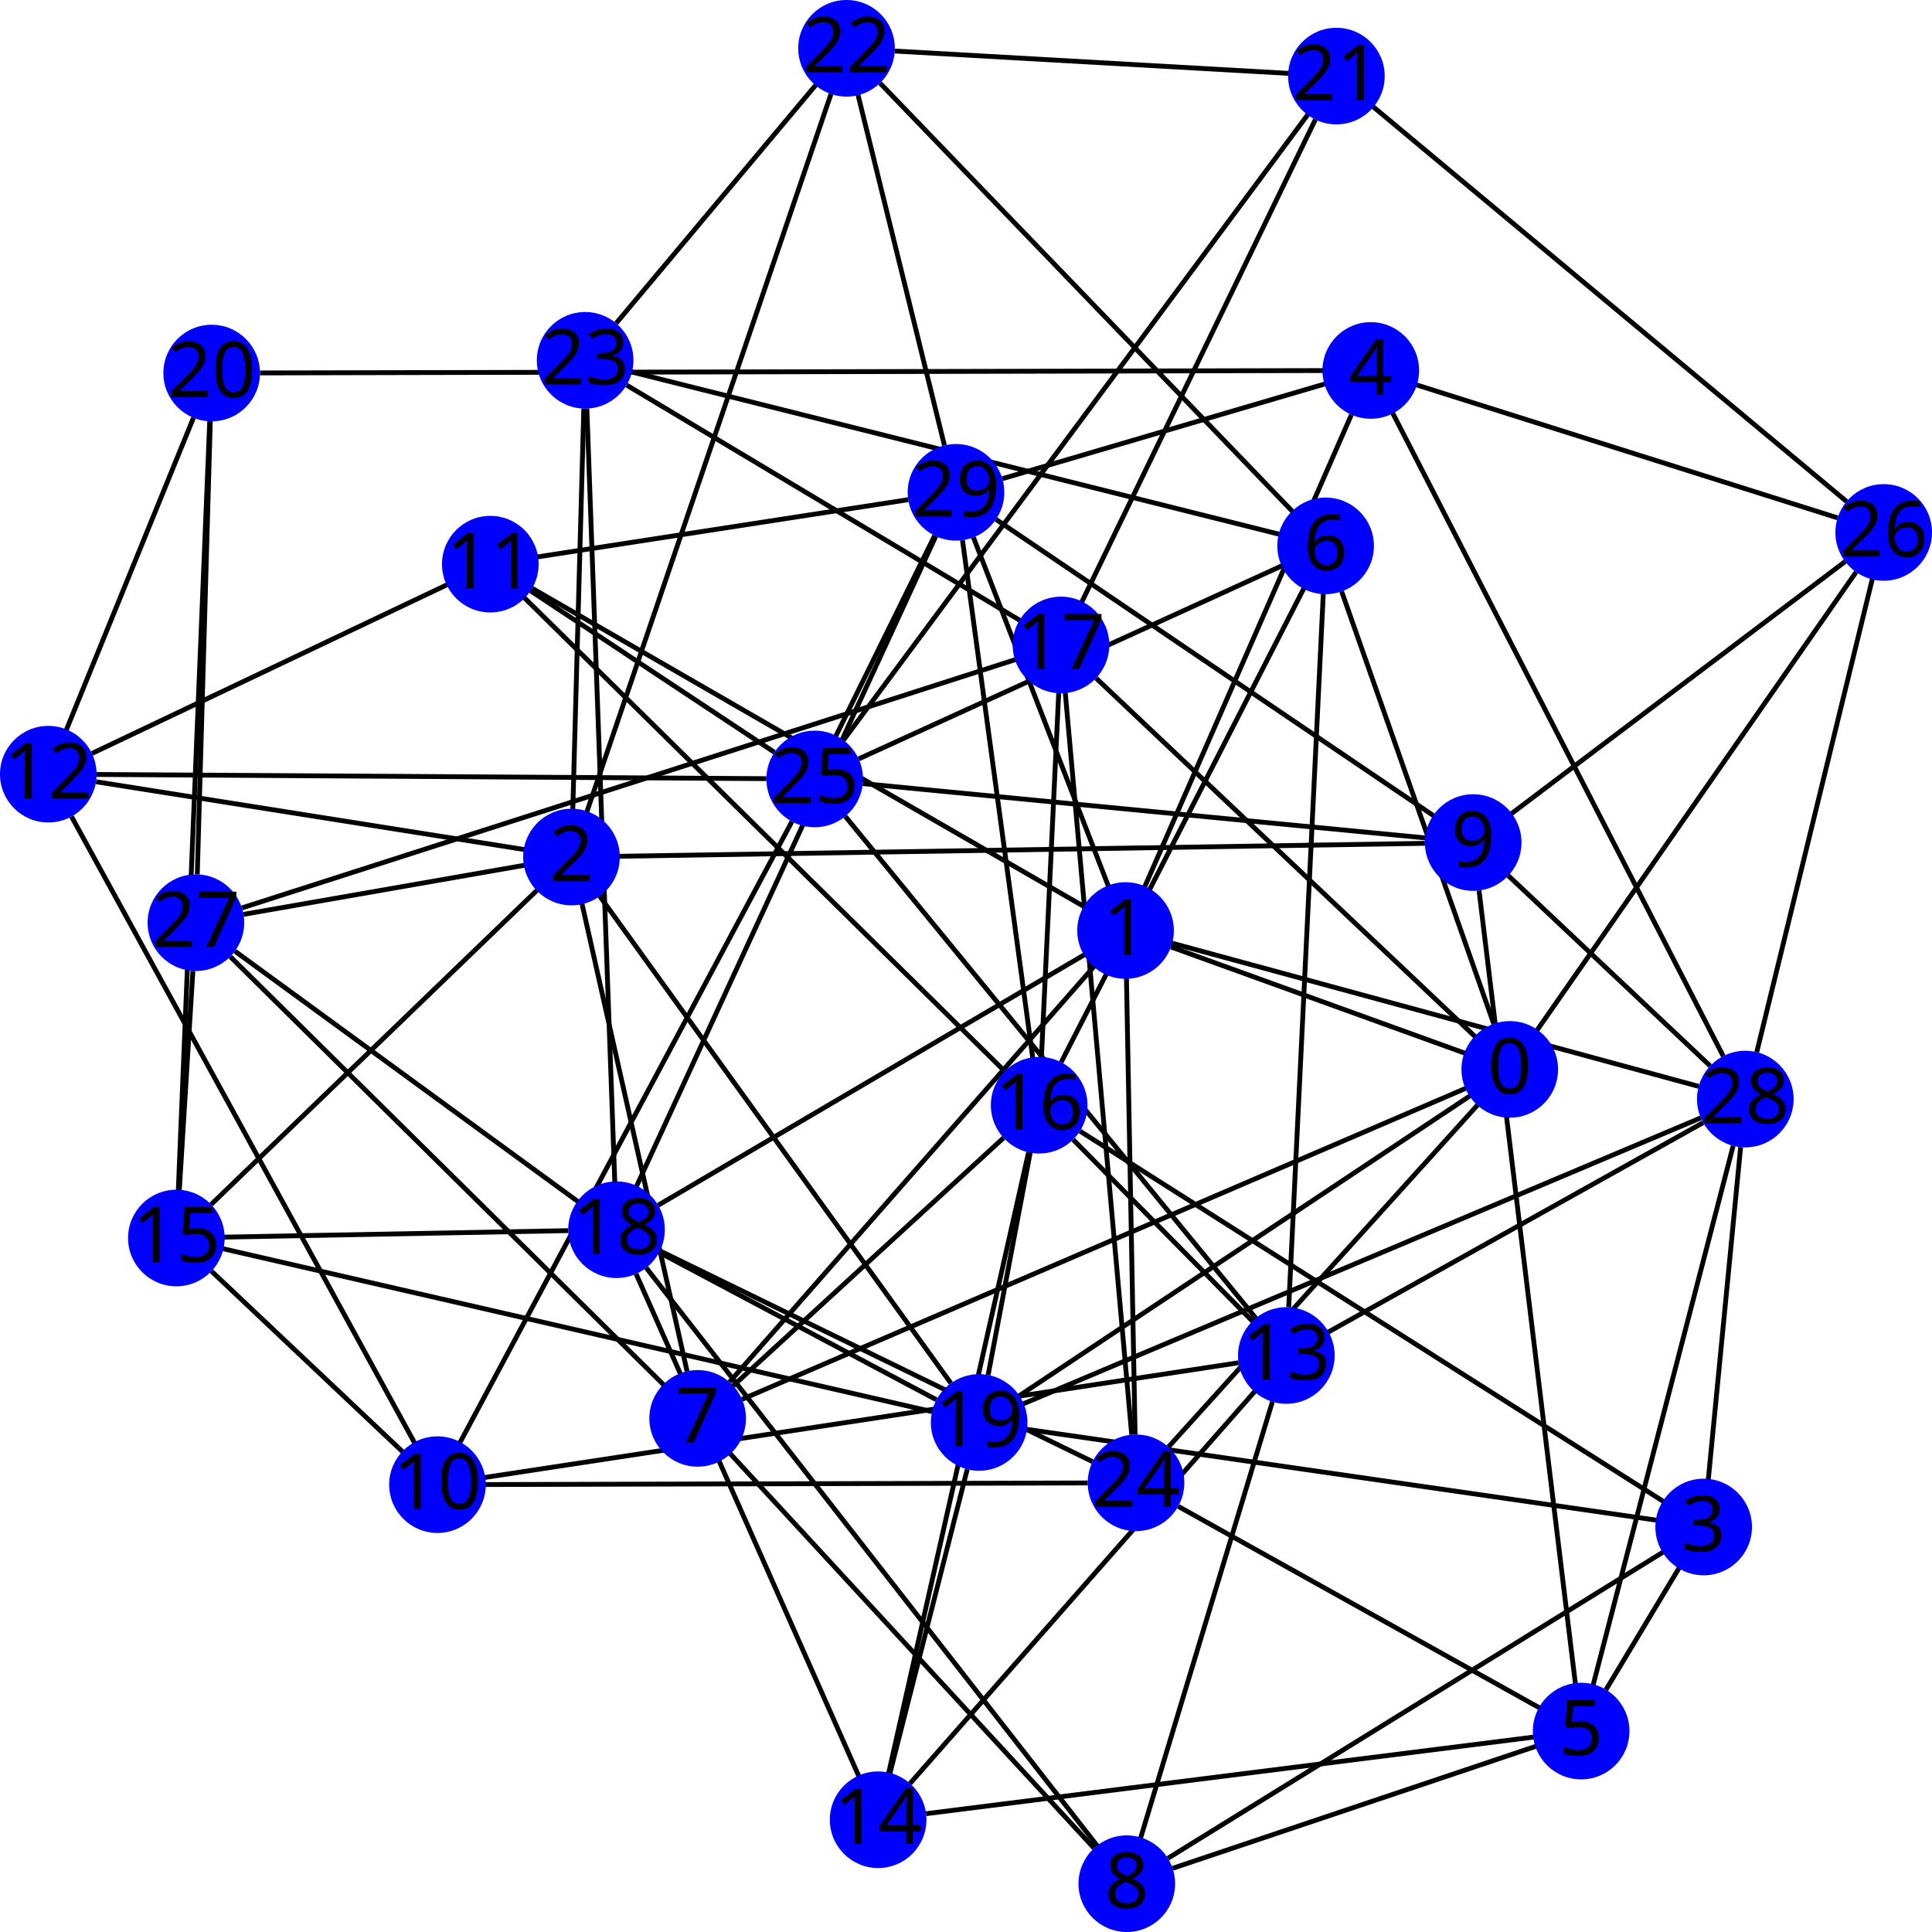
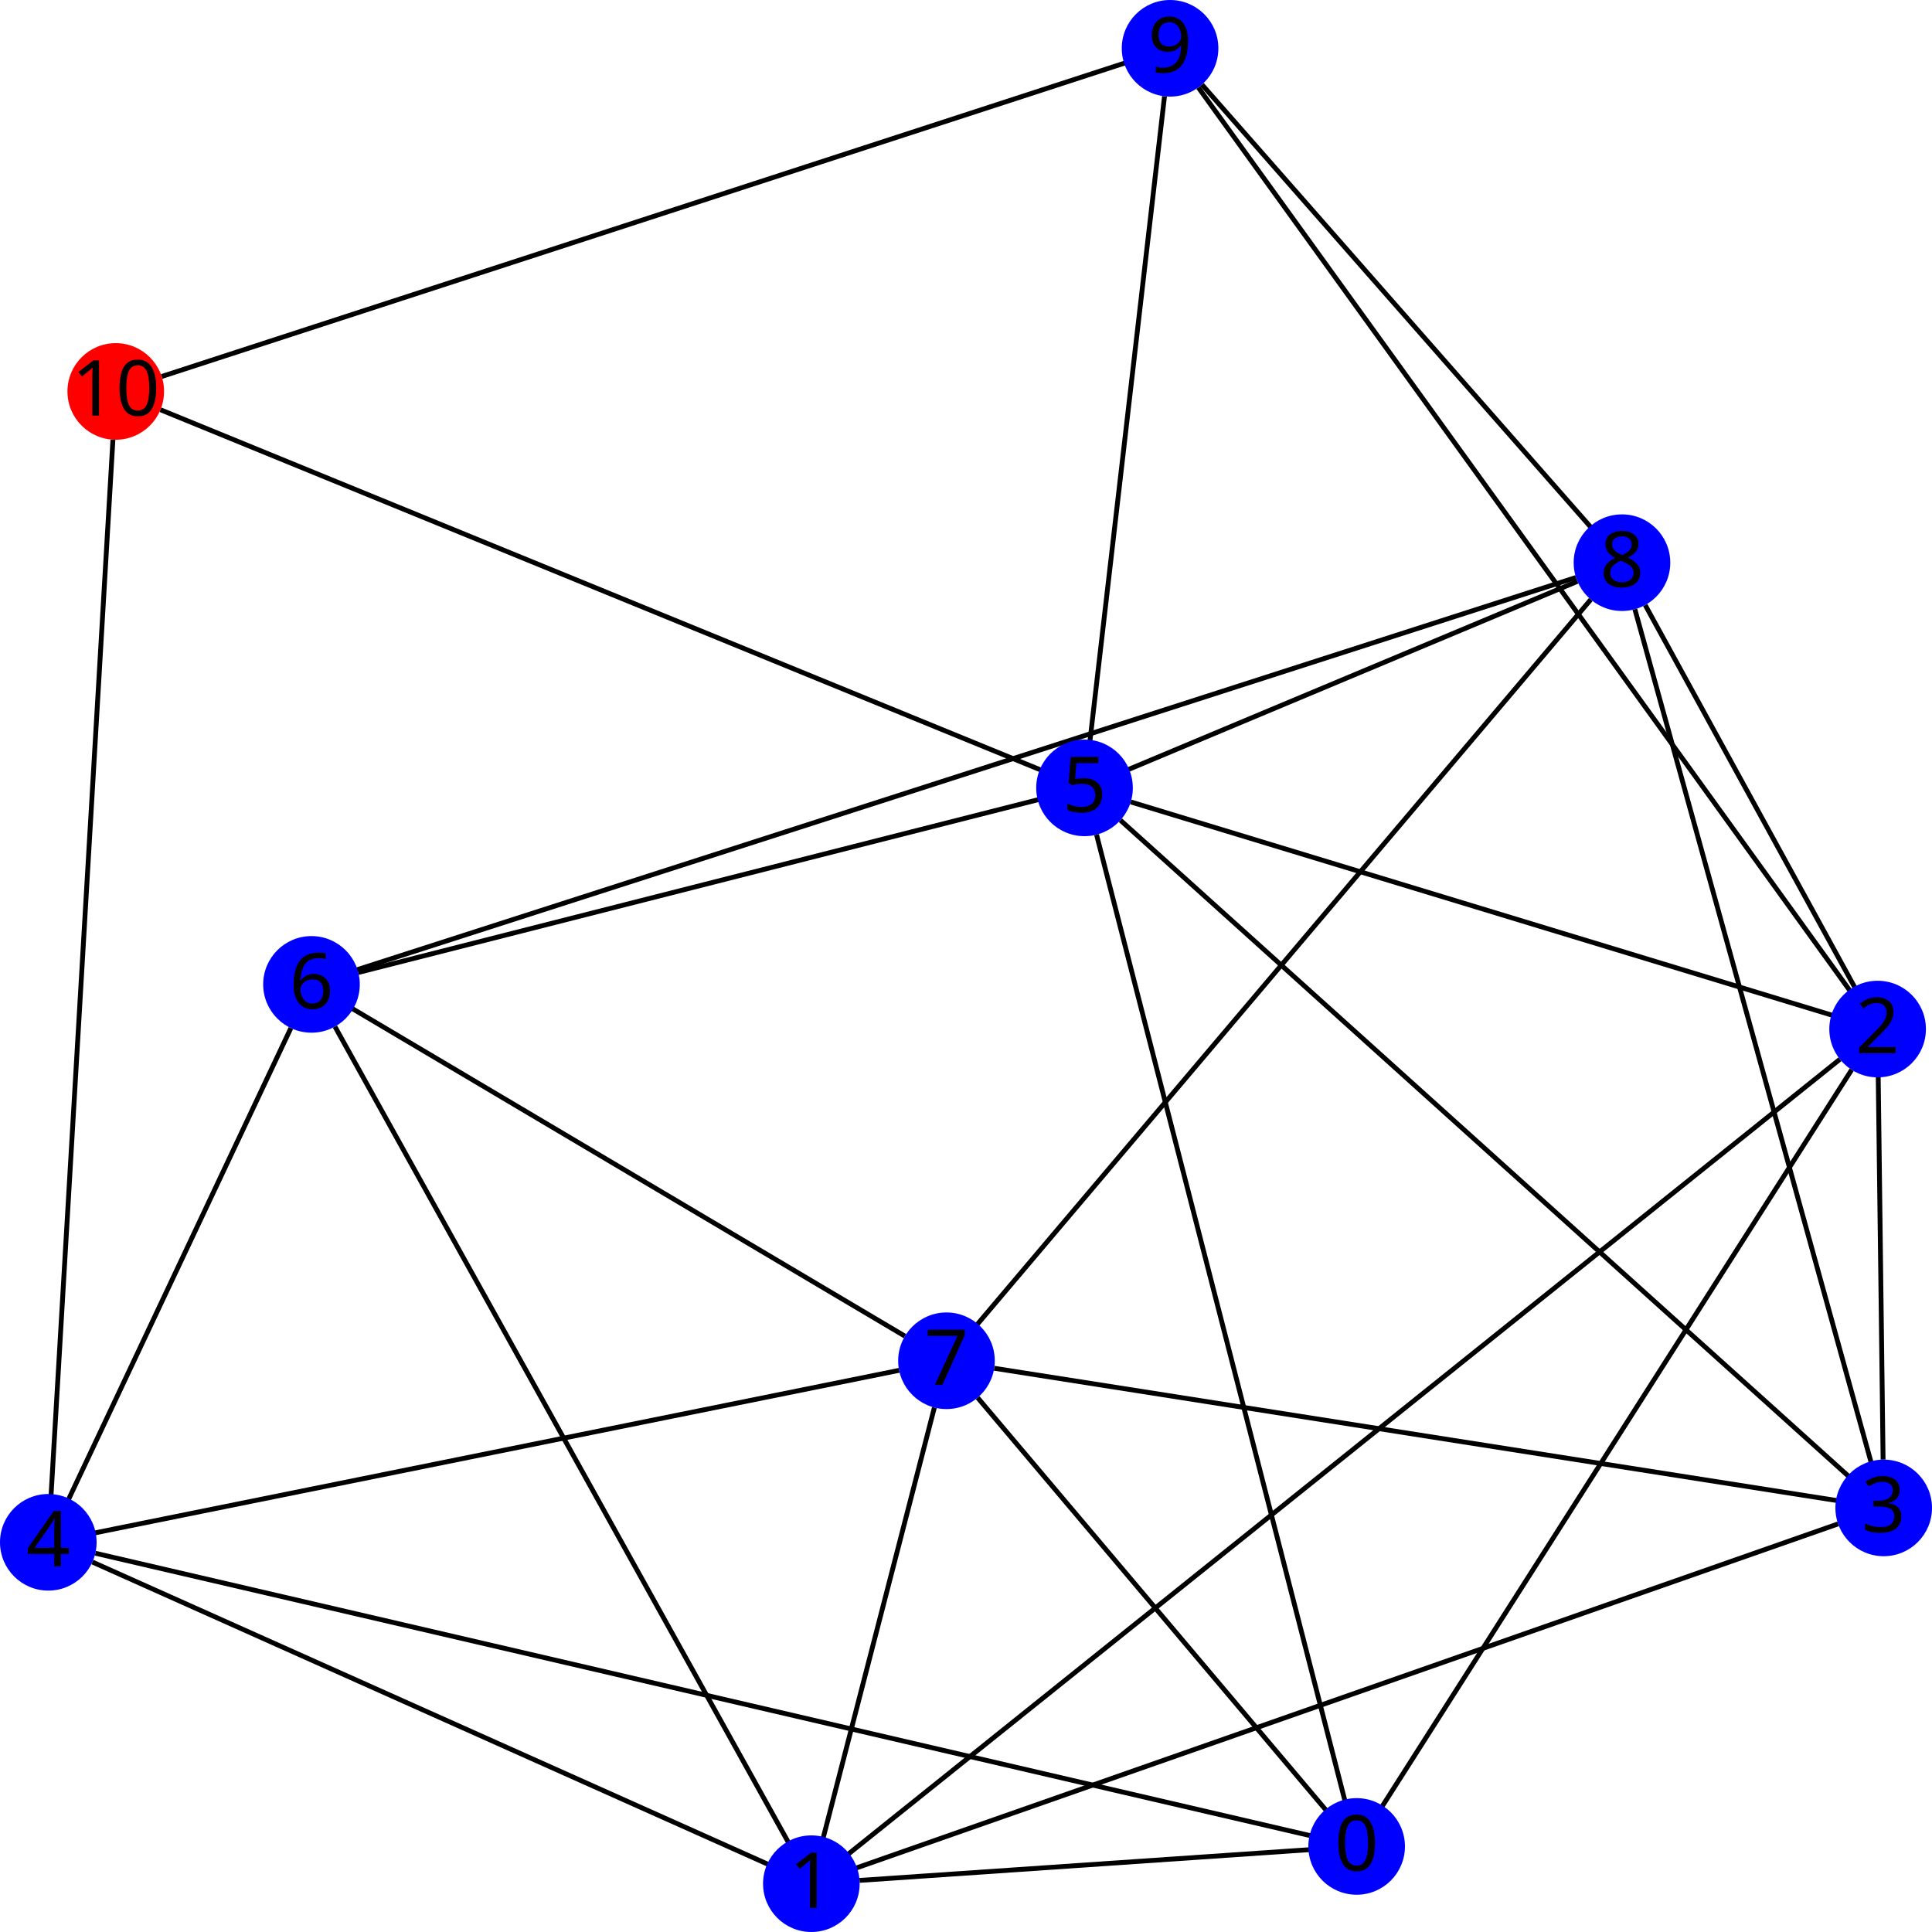
<svg xmlns="http://www.w3.org/2000/svg" width="400px" height="400px">
  <defs id="defs3">
    <marker orient="auto" refY="0.0" refX="0.0" id="Arrow2Lend0" style="overflow:visible;">
      <path id="pathArrow0" style="font-size:12.0;fill-rule:evenodd;stroke-width:0.625;stroke-linejoin:round;fill:black" d="M 8.719,4.034 L -2.207,0.016 L 8.719,-4.002 C 6.973,-1.63 6.983,1.616 8.719,4.034 z " transform="scale(1.1) rotate(180) translate(1,0)" />
    </marker>
  </defs>
  <g id="layer2">
-     <path style="fill:none;stroke:black;stroke-width:1;stroke-linecap:butt;stroke-linejoin:miter;stroke-miterlimit:4;stroke-opacity:1;stroke-dasharray:none" d="M 215.149,228.824 199.274,111.838" id="path0" />
-     <path style="fill:none;stroke:black;stroke-width:1;stroke-linecap:butt;stroke-linejoin:miter;stroke-miterlimit:4;stroke-opacity:1;stroke-dasharray:none" d="M 10.0,160.288 158.675,161.213" id="path1" />
-     <path style="fill:none;stroke:black;stroke-width:1;stroke-linecap:butt;stroke-linejoin:miter;stroke-miterlimit:4;stroke-opacity:1;stroke-dasharray:none" d="M 219.666,133.533 272.329,24.755" id="path2" />
-     <path style="fill:none;stroke:black;stroke-width:1;stroke-linecap:butt;stroke-linejoin:miter;stroke-miterlimit:4;stroke-opacity:1;stroke-dasharray:none" d="M 233.291,390.0 133.795,262.484" id="path3" />
-     <path style="fill:none;stroke:black;stroke-width:1;stroke-linecap:butt;stroke-linejoin:miter;stroke-miterlimit:4;stroke-opacity:1;stroke-dasharray:none" d="M 327.36,358.403 358.836,237.23" id="path4" />
-     <path style="fill:none;stroke:black;stroke-width:1;stroke-linecap:butt;stroke-linejoin:miter;stroke-miterlimit:4;stroke-opacity:1;stroke-dasharray:none" d="M 305.011,174.44 382.021,116.262" id="path5" />
-     <path style="fill:none;stroke:black;stroke-width:1;stroke-linecap:butt;stroke-linejoin:miter;stroke-miterlimit:4;stroke-opacity:1;stroke-dasharray:none" d="M 233.034,192.657 235.012,297.006" id="path6" />
-     <path style="fill:none;stroke:black;stroke-width:1;stroke-linecap:butt;stroke-linejoin:miter;stroke-miterlimit:4;stroke-opacity:1;stroke-dasharray:none" d="M 127.643,254.6 193.893,289.812" id="path7" />
-     <path style="fill:none;stroke:black;stroke-width:1;stroke-linecap:butt;stroke-linejoin:miter;stroke-miterlimit:4;stroke-opacity:1;stroke-dasharray:none" d="M 312.582,221.409 153.629,289.712" id="path8" />
-     <path style="fill:none;stroke:black;stroke-width:1;stroke-linecap:butt;stroke-linejoin:miter;stroke-miterlimit:4;stroke-opacity:1;stroke-dasharray:none" d="M 219.666,133.533 129.728,79.731" id="path9" />
-     <path style="fill:none;stroke:black;stroke-width:1;stroke-linecap:butt;stroke-linejoin:miter;stroke-miterlimit:4;stroke-opacity:1;stroke-dasharray:none" d="M 101.513,116.805 208.027,221.804" id="path10" />
-     <path style="fill:none;stroke:black;stroke-width:1;stroke-linecap:butt;stroke-linejoin:miter;stroke-miterlimit:4;stroke-opacity:1;stroke-dasharray:none" d="M 305.011,174.44 354.074,220.692" id="path11" />
-     <path style="fill:none;stroke:black;stroke-width:1;stroke-linecap:butt;stroke-linejoin:miter;stroke-miterlimit:4;stroke-opacity:1;stroke-dasharray:none" d="M 274.455,113.015 266.811,270.651" id="path12" />
-     <path style="fill:none;stroke:black;stroke-width:1;stroke-linecap:butt;stroke-linejoin:miter;stroke-miterlimit:4;stroke-opacity:1;stroke-dasharray:none" d="M 266.326,280.64 352.62,232.429" id="path13" />
-     <path style="fill:none;stroke:black;stroke-width:1;stroke-linecap:butt;stroke-linejoin:miter;stroke-miterlimit:4;stroke-opacity:1;stroke-dasharray:none" d="M 352.728,316.15 241.797,384.741" id="path14" />
-     <path style="fill:none;stroke:black;stroke-width:1;stroke-linecap:butt;stroke-linejoin:miter;stroke-miterlimit:4;stroke-opacity:1;stroke-dasharray:none" d="M 10.0,160.288 40.056,86.496" id="path15" />
-     <path style="fill:none;stroke:black;stroke-width:1;stroke-linecap:butt;stroke-linejoin:miter;stroke-miterlimit:4;stroke-opacity:1;stroke-dasharray:none" d="M 327.36,358.403 191.73,375.507" id="path16" />
-     <path style="fill:none;stroke:black;stroke-width:1;stroke-linecap:butt;stroke-linejoin:miter;stroke-miterlimit:4;stroke-opacity:1;stroke-dasharray:none" d="M 36.513,256.317 117.645,254.789" id="path17" />
-     <path style="fill:none;stroke:black;stroke-width:1;stroke-linecap:butt;stroke-linejoin:miter;stroke-miterlimit:4;stroke-opacity:1;stroke-dasharray:none" d="M 215.149,228.824 219.193,143.522" id="path18" />
-     <path style="fill:none;stroke:black;stroke-width:1;stroke-linecap:butt;stroke-linejoin:miter;stroke-miterlimit:4;stroke-opacity:1;stroke-dasharray:none" d="M 233.034,192.657 351.701,224.927" id="path19" />
-     <path style="fill:none;stroke:black;stroke-width:1;stroke-linecap:butt;stroke-linejoin:miter;stroke-miterlimit:4;stroke-opacity:1;stroke-dasharray:none" d="M 118.322,177.439 50.408,189.31" id="path20" />
-     <path style="fill:none;stroke:black;stroke-width:1;stroke-linecap:butt;stroke-linejoin:miter;stroke-miterlimit:4;stroke-opacity:1;stroke-dasharray:none" d="M 168.675,161.275 193.508,110.898" id="path21" />
-     <path style="fill:none;stroke:black;stroke-width:1;stroke-linecap:butt;stroke-linejoin:miter;stroke-miterlimit:4;stroke-opacity:1;stroke-dasharray:none" d="M 127.643,254.6 121.507,84.591" id="path22" />
-     <path style="fill:none;stroke:black;stroke-width:1;stroke-linecap:butt;stroke-linejoin:miter;stroke-miterlimit:4;stroke-opacity:1;stroke-dasharray:none" d="M 175.264,10.0 127.568,66.932" id="path23" />
-     <path style="fill:none;stroke:black;stroke-width:1;stroke-linecap:butt;stroke-linejoin:miter;stroke-miterlimit:4;stroke-opacity:1;stroke-dasharray:none" d="M 276.687,15.754 174.635,153.245" id="path24" />
-     <path style="fill:none;stroke:black;stroke-width:1;stroke-linecap:butt;stroke-linejoin:miter;stroke-miterlimit:4;stroke-opacity:1;stroke-dasharray:none" d="M 181.808,376.758 200.259,304.196" id="path25" />
-     <path style="fill:none;stroke:black;stroke-width:1;stroke-linecap:butt;stroke-linejoin:miter;stroke-miterlimit:4;stroke-opacity:1;stroke-dasharray:none" d="M 352.728,316.15 212.621,295.933" id="path26" />
-     <path style="fill:none;stroke:black;stroke-width:1;stroke-linecap:butt;stroke-linejoin:miter;stroke-miterlimit:4;stroke-opacity:1;stroke-dasharray:none" d="M 352.728,316.15 360.381,237.504" id="path27" />
-     <path style="fill:none;stroke:black;stroke-width:1;stroke-linecap:butt;stroke-linejoin:miter;stroke-miterlimit:4;stroke-opacity:1;stroke-dasharray:none" d="M 90.574,307.381 43.783,263.183" id="path28" />
-     <path style="fill:none;stroke:black;stroke-width:1;stroke-linecap:butt;stroke-linejoin:miter;stroke-miterlimit:4;stroke-opacity:1;stroke-dasharray:none" d="M 266.326,280.64 188.412,369.248" id="path29" />
-     <path style="fill:none;stroke:black;stroke-width:1;stroke-linecap:butt;stroke-linejoin:miter;stroke-miterlimit:4;stroke-opacity:1;stroke-dasharray:none" d="M 90.574,307.381 225.201,307.03" id="path30" />
-     <path style="fill:none;stroke:black;stroke-width:1;stroke-linecap:butt;stroke-linejoin:miter;stroke-miterlimit:4;stroke-opacity:1;stroke-dasharray:none" d="M 215.149,228.824 204.582,284.679" id="path31" />
-     <path style="fill:none;stroke:black;stroke-width:1;stroke-linecap:butt;stroke-linejoin:miter;stroke-miterlimit:4;stroke-opacity:1;stroke-dasharray:none" d="M 144.441,293.66 207.778,235.582" id="path32" />
-     <path style="fill:none;stroke:black;stroke-width:1;stroke-linecap:butt;stroke-linejoin:miter;stroke-miterlimit:4;stroke-opacity:1;stroke-dasharray:none" d="M 327.36,358.403 306.217,184.367" id="path33" />
-     <path style="fill:none;stroke:black;stroke-width:1;stroke-linecap:butt;stroke-linejoin:miter;stroke-miterlimit:4;stroke-opacity:1;stroke-dasharray:none" d="M 283.807,76.7 53.828,77.212" id="path34" />
-     <path style="fill:none;stroke:black;stroke-width:1;stroke-linecap:butt;stroke-linejoin:miter;stroke-miterlimit:4;stroke-opacity:1;stroke-dasharray:none" d="M 283.807,76.7 207.524,99.11" id="path35" />
-     <path style="fill:none;stroke:black;stroke-width:1;stroke-linecap:butt;stroke-linejoin:miter;stroke-miterlimit:4;stroke-opacity:1;stroke-dasharray:none" d="M 266.326,280.64 222.176,235.939" id="path36" />
-     <path style="fill:none;stroke:black;stroke-width:1;stroke-linecap:butt;stroke-linejoin:miter;stroke-miterlimit:4;stroke-opacity:1;stroke-dasharray:none" d="M 101.513,116.805 160.337,155.754" id="path37" />
-     <path style="fill:none;stroke:black;stroke-width:1;stroke-linecap:butt;stroke-linejoin:miter;stroke-miterlimit:4;stroke-opacity:1;stroke-dasharray:none" d="M 118.322,177.439 172.045,19.467" id="path38" />
-     <path style="fill:none;stroke:black;stroke-width:1;stroke-linecap:butt;stroke-linejoin:miter;stroke-miterlimit:4;stroke-opacity:1;stroke-dasharray:none" d="M 352.728,316.15 332.507,349.83" id="path39" />
-     <path style="fill:none;stroke:black;stroke-width:1;stroke-linecap:butt;stroke-linejoin:miter;stroke-miterlimit:4;stroke-opacity:1;stroke-dasharray:none" d="M 274.455,113.015 182.2,17.204" id="path40" />
-     <path style="fill:none;stroke:black;stroke-width:1;stroke-linecap:butt;stroke-linejoin:miter;stroke-miterlimit:4;stroke-opacity:1;stroke-dasharray:none" d="M 233.291,390.0 263.435,290.212" id="path41" />
-     <path style="fill:none;stroke:black;stroke-width:1;stroke-linecap:butt;stroke-linejoin:miter;stroke-miterlimit:4;stroke-opacity:1;stroke-dasharray:none" d="M 233.034,192.657 151.035,286.143" id="path42" />
-     <path style="fill:none;stroke:black;stroke-width:1;stroke-linecap:butt;stroke-linejoin:miter;stroke-miterlimit:4;stroke-opacity:1;stroke-dasharray:none" d="M 118.322,177.439 43.712,249.376" id="path43" />
-     <path style="fill:none;stroke:black;stroke-width:1;stroke-linecap:butt;stroke-linejoin:miter;stroke-miterlimit:4;stroke-opacity:1;stroke-dasharray:none" d="M 36.513,256.317 39.939,201.013" id="path44" />
-     <path style="fill:none;stroke:black;stroke-width:1;stroke-linecap:butt;stroke-linejoin:miter;stroke-miterlimit:4;stroke-opacity:1;stroke-dasharray:none" d="M 276.687,15.754 185.248,10.566" id="path45" />
-     <path style="fill:none;stroke:black;stroke-width:1;stroke-linecap:butt;stroke-linejoin:miter;stroke-miterlimit:4;stroke-opacity:1;stroke-dasharray:none" d="M 181.808,376.758 212.95,238.579" id="path46" />
-     <path style="fill:none;stroke:black;stroke-width:1;stroke-linecap:butt;stroke-linejoin:miter;stroke-miterlimit:4;stroke-opacity:1;stroke-dasharray:none" d="M 352.728,316.15 223.591,234.183" id="path47" />
-     <path style="fill:none;stroke:black;stroke-width:1;stroke-linecap:butt;stroke-linejoin:miter;stroke-miterlimit:4;stroke-opacity:1;stroke-dasharray:none" d="M 90.574,307.381 14.804,169.059" id="path48" />
-     <path style="fill:none;stroke:black;stroke-width:1;stroke-linecap:butt;stroke-linejoin:miter;stroke-miterlimit:4;stroke-opacity:1;stroke-dasharray:none" d="M 219.666,133.533 50.079,187.975" id="path49" />
-     <path style="fill:none;stroke:black;stroke-width:1;stroke-linecap:butt;stroke-linejoin:miter;stroke-miterlimit:4;stroke-opacity:1;stroke-dasharray:none" d="M 233.034,192.657 136.264,249.533" id="path50" />
-     <path style="fill:none;stroke:black;stroke-width:1;stroke-linecap:butt;stroke-linejoin:miter;stroke-miterlimit:4;stroke-opacity:1;stroke-dasharray:none" d="M 101.513,116.805 188.046,103.454" id="path51" />
-     <path style="fill:none;stroke:black;stroke-width:1;stroke-linecap:butt;stroke-linejoin:miter;stroke-miterlimit:4;stroke-opacity:1;stroke-dasharray:none" d="M 36.513,256.317 43.42,87.226" id="path52" />
-     <path style="fill:none;stroke:black;stroke-width:1;stroke-linecap:butt;stroke-linejoin:miter;stroke-miterlimit:4;stroke-opacity:1;stroke-dasharray:none" d="M 181.808,376.758 131.696,263.742" id="path53" />
-     <path style="fill:none;stroke:black;stroke-width:1;stroke-linecap:butt;stroke-linejoin:miter;stroke-miterlimit:4;stroke-opacity:1;stroke-dasharray:none" d="M 283.807,76.7 380.464,107.223" id="path54" />
-     <path style="fill:none;stroke:black;stroke-width:1;stroke-linecap:butt;stroke-linejoin:miter;stroke-miterlimit:4;stroke-opacity:1;stroke-dasharray:none" d="M 233.034,192.657 110.176,121.801" id="path55" />
-     <path style="fill:none;stroke:black;stroke-width:1;stroke-linecap:butt;stroke-linejoin:miter;stroke-miterlimit:4;stroke-opacity:1;stroke-dasharray:none" d="M 305.011,174.44 178.628,162.236" id="path56" />
-     <path style="fill:none;stroke:black;stroke-width:1;stroke-linecap:butt;stroke-linejoin:miter;stroke-miterlimit:4;stroke-opacity:1;stroke-dasharray:none" d="M 118.322,177.439 196.875,286.393" id="path57" />
-     <path style="fill:none;stroke:black;stroke-width:1;stroke-linecap:butt;stroke-linejoin:miter;stroke-miterlimit:4;stroke-opacity:1;stroke-dasharray:none" d="M 266.326,280.64 175.007,169.015" id="path58" />
-     <path style="fill:none;stroke:black;stroke-width:1;stroke-linecap:butt;stroke-linejoin:miter;stroke-miterlimit:4;stroke-opacity:1;stroke-dasharray:none" d="M 144.441,293.66 47.672,198.06" id="path59" />
-     <path style="fill:none;stroke:black;stroke-width:1;stroke-linecap:butt;stroke-linejoin:miter;stroke-miterlimit:4;stroke-opacity:1;stroke-dasharray:none" d="M 276.687,15.754 382.32,103.83" id="path60" />
-     <path style="fill:none;stroke:black;stroke-width:1;stroke-linecap:butt;stroke-linejoin:miter;stroke-miterlimit:4;stroke-opacity:1;stroke-dasharray:none" d="M 127.643,254.6 48.635,196.928" id="path61" />
-     <path style="fill:none;stroke:black;stroke-width:1;stroke-linecap:butt;stroke-linejoin:miter;stroke-miterlimit:4;stroke-opacity:1;stroke-dasharray:none" d="M 283.807,76.7 356.778,218.658" id="path62" />
-     <path style="fill:none;stroke:black;stroke-width:1;stroke-linecap:butt;stroke-linejoin:miter;stroke-miterlimit:4;stroke-opacity:1;stroke-dasharray:none" d="M 233.034,192.657 279.796,85.86" id="path63" />
-     <path style="fill:none;stroke:black;stroke-width:1;stroke-linecap:butt;stroke-linejoin:miter;stroke-miterlimit:4;stroke-opacity:1;stroke-dasharray:none" d="M 312.582,221.409 277.773,122.448" id="path64" />
-     <path style="fill:none;stroke:black;stroke-width:1;stroke-linecap:butt;stroke-linejoin:miter;stroke-miterlimit:4;stroke-opacity:1;stroke-dasharray:none" d="M 118.322,177.439 19.877,161.852" id="path65" />
-     <path style="fill:none;stroke:black;stroke-width:1;stroke-linecap:butt;stroke-linejoin:miter;stroke-miterlimit:4;stroke-opacity:1;stroke-dasharray:none" d="M 202.723,294.505 352.137,231.44" id="path66" />
-     <path style="fill:none;stroke:black;stroke-width:1;stroke-linecap:butt;stroke-linejoin:miter;stroke-miterlimit:4;stroke-opacity:1;stroke-dasharray:none" d="M 90.574,307.381 163.96,170.094" id="path67" />
-     <path style="fill:none;stroke:black;stroke-width:1;stroke-linecap:butt;stroke-linejoin:miter;stroke-miterlimit:4;stroke-opacity:1;stroke-dasharray:none" d="M 312.582,221.409 241.907,299.586" id="path68" />
-     <path style="fill:none;stroke:black;stroke-width:1;stroke-linecap:butt;stroke-linejoin:miter;stroke-miterlimit:4;stroke-opacity:1;stroke-dasharray:none" d="M 127.643,254.6 193.747,111.013" id="path69" />
-     <path style="fill:none;stroke:black;stroke-width:1;stroke-linecap:butt;stroke-linejoin:miter;stroke-miterlimit:4;stroke-opacity:1;stroke-dasharray:none" d="M 175.264,10.0 195.536,92.22" id="path70" />
-     <path style="fill:none;stroke:black;stroke-width:1;stroke-linecap:butt;stroke-linejoin:miter;stroke-miterlimit:4;stroke-opacity:1;stroke-dasharray:none" d="M 219.666,133.533 234.309,297.044" id="path71" />
-     <path style="fill:none;stroke:black;stroke-width:1;stroke-linecap:butt;stroke-linejoin:miter;stroke-miterlimit:4;stroke-opacity:1;stroke-dasharray:none" d="M 312.582,221.409 226.932,140.405" id="path72" />
-     <path style="fill:none;stroke:black;stroke-width:1;stroke-linecap:butt;stroke-linejoin:miter;stroke-miterlimit:4;stroke-opacity:1;stroke-dasharray:none" d="M 305.011,174.44 206.21,107.536" id="path73" />
-     <path style="fill:none;stroke:black;stroke-width:1;stroke-linecap:butt;stroke-linejoin:miter;stroke-miterlimit:4;stroke-opacity:1;stroke-dasharray:none" d="M 312.582,221.409 384.285,118.44" id="path74" />
-     <path style="fill:none;stroke:black;stroke-width:1;stroke-linecap:butt;stroke-linejoin:miter;stroke-miterlimit:4;stroke-opacity:1;stroke-dasharray:none" d="M 118.322,177.439 120.871,84.594" id="path75" />
-     <path style="fill:none;stroke:black;stroke-width:1;stroke-linecap:butt;stroke-linejoin:miter;stroke-miterlimit:4;stroke-opacity:1;stroke-dasharray:none" d="M 274.455,113.015 130.846,77.028" id="path76" />
-     <path style="fill:none;stroke:black;stroke-width:1;stroke-linecap:butt;stroke-linejoin:miter;stroke-miterlimit:4;stroke-opacity:1;stroke-dasharray:none" d="M 312.582,221.409 242.439,196.056" id="path77" />
-     <path style="fill:none;stroke:black;stroke-width:1;stroke-linecap:butt;stroke-linejoin:miter;stroke-miterlimit:4;stroke-opacity:1;stroke-dasharray:none" d="M 327.36,358.403 243.935,311.875" id="path78" />
-     <path style="fill:none;stroke:black;stroke-width:1;stroke-linecap:butt;stroke-linejoin:miter;stroke-miterlimit:4;stroke-opacity:1;stroke-dasharray:none" d="M 118.322,177.439 142.249,283.904" id="path79" />
-     <path style="fill:none;stroke:black;stroke-width:1;stroke-linecap:butt;stroke-linejoin:miter;stroke-miterlimit:4;stroke-opacity:1;stroke-dasharray:none" d="M 312.582,221.409 211.049,288.965" id="path80" />
-     <path style="fill:none;stroke:black;stroke-width:1;stroke-linecap:butt;stroke-linejoin:miter;stroke-miterlimit:4;stroke-opacity:1;stroke-dasharray:none" d="M 36.513,256.317 192.977,292.266" id="path81" />
-     <path style="fill:none;stroke:black;stroke-width:1;stroke-linecap:butt;stroke-linejoin:miter;stroke-miterlimit:4;stroke-opacity:1;stroke-dasharray:none" d="M 274.455,113.015 219.707,219.923" id="path82" />
-     <path style="fill:none;stroke:black;stroke-width:1;stroke-linecap:butt;stroke-linejoin:miter;stroke-miterlimit:4;stroke-opacity:1;stroke-dasharray:none" d="M 233.034,192.657 201.538,111.255" id="path83" />
-     <path style="fill:none;stroke:black;stroke-width:1;stroke-linecap:butt;stroke-linejoin:miter;stroke-miterlimit:4;stroke-opacity:1;stroke-dasharray:none" d="M 390.0,110.234 363.722,217.837" id="path84" />
-     <path style="fill:none;stroke:black;stroke-width:1;stroke-linecap:butt;stroke-linejoin:miter;stroke-miterlimit:4;stroke-opacity:1;stroke-dasharray:none" d="M 274.455,113.015 177.772,157.124" id="path85" />
-     <path style="fill:none;stroke:black;stroke-width:1;stroke-linecap:butt;stroke-linejoin:miter;stroke-miterlimit:4;stroke-opacity:1;stroke-dasharray:none" d="M 127.643,254.6 226.211,302.624" id="path86" />
-     <path style="fill:none;stroke:black;stroke-width:1;stroke-linecap:butt;stroke-linejoin:miter;stroke-miterlimit:4;stroke-opacity:1;stroke-dasharray:none" d="M 327.36,358.403 242.771,386.816" id="path87" />
-     <path style="fill:none;stroke:black;stroke-width:1;stroke-linecap:butt;stroke-linejoin:miter;stroke-miterlimit:4;stroke-opacity:1;stroke-dasharray:none" d="M 43.828,77.235 40.845,181.036" id="path88" />
-     <path style="fill:none;stroke:black;stroke-width:1;stroke-linecap:butt;stroke-linejoin:miter;stroke-miterlimit:4;stroke-opacity:1;stroke-dasharray:none" d="M 90.574,307.381 256.44,282.144" id="path89" />
-     <path style="fill:none;stroke:black;stroke-width:1;stroke-linecap:butt;stroke-linejoin:miter;stroke-miterlimit:4;stroke-opacity:1;stroke-dasharray:none" d="M 101.513,116.805 19.032,155.996" id="path90" />
-     <path style="fill:none;stroke:black;stroke-width:1;stroke-linecap:butt;stroke-linejoin:miter;stroke-miterlimit:4;stroke-opacity:1;stroke-dasharray:none" d="M 118.322,177.439 295.012,174.601" id="path91" />
-     <path style="fill:none;stroke:black;stroke-width:1;stroke-linecap:butt;stroke-linejoin:miter;stroke-miterlimit:4;stroke-opacity:1;stroke-dasharray:none" d="M 144.441,293.66 226.512,382.649" id="path92" />
+     <path style="fill:none;stroke:black;stroke-width:1;stroke-linecap:butt;stroke-linejoin:miter;stroke-miterlimit:4;stroke-opacity:1;stroke-dasharray:none" d="M 390.0,312.196 205.836,283.283" id="path0" />
+     <path style="fill:none;stroke:black;stroke-width:1;stroke-linecap:butt;stroke-linejoin:miter;stroke-miterlimit:4;stroke-opacity:1;stroke-dasharray:none" d="M 10.0,319.317 60.222,212.851" id="path1" />
+     <path style="fill:none;stroke:black;stroke-width:1;stroke-linecap:butt;stroke-linejoin:miter;stroke-miterlimit:4;stroke-opacity:1;stroke-dasharray:none" d="M 280.88,382.285 383.365,221.488" id="path2" />
+     <path style="fill:none;stroke:black;stroke-width:1;stroke-linecap:butt;stroke-linejoin:miter;stroke-miterlimit:4;stroke-opacity:1;stroke-dasharray:none" d="M 335.813,116.497 248.849,17.512" id="path3" />
+     <path style="fill:none;stroke:black;stroke-width:1;stroke-linecap:butt;stroke-linejoin:miter;stroke-miterlimit:4;stroke-opacity:1;stroke-dasharray:none" d="M 280.88,382.285 227.027,172.806" id="path4" />
+     <path style="fill:none;stroke:black;stroke-width:1;stroke-linecap:butt;stroke-linejoin:miter;stroke-miterlimit:4;stroke-opacity:1;stroke-dasharray:none" d="M 167.983,390.0 69.347,212.547" id="path5" />
+     <path style="fill:none;stroke:black;stroke-width:1;stroke-linecap:butt;stroke-linejoin:miter;stroke-miterlimit:4;stroke-opacity:1;stroke-dasharray:none" d="M 388.74,213.055 234.105,166.031" id="path6" />
+     <path style="fill:none;stroke:black;stroke-width:1;stroke-linecap:butt;stroke-linejoin:miter;stroke-miterlimit:4;stroke-opacity:1;stroke-dasharray:none" d="M 167.983,390.0 380.563,315.503" id="path7" />
+     <path style="fill:none;stroke:black;stroke-width:1;stroke-linecap:butt;stroke-linejoin:miter;stroke-miterlimit:4;stroke-opacity:1;stroke-dasharray:none" d="M 388.74,213.055 340.62,125.266" id="path8" />
+     <path style="fill:none;stroke:black;stroke-width:1;stroke-linecap:butt;stroke-linejoin:miter;stroke-miterlimit:4;stroke-opacity:1;stroke-dasharray:none" d="M 64.488,203.807 326.294,119.56" id="path9" />
+     <path style="fill:none;stroke:black;stroke-width:1;stroke-linecap:butt;stroke-linejoin:miter;stroke-miterlimit:4;stroke-opacity:1;stroke-dasharray:none" d="M 224.538,163.121 74.18,201.343" id="path10" />
+     <path style="fill:none;stroke:black;stroke-width:1;stroke-linecap:butt;stroke-linejoin:miter;stroke-miterlimit:4;stroke-opacity:1;stroke-dasharray:none" d="M 224.538,163.121 241.1,19.934" id="path11" />
+     <path style="fill:none;stroke:black;stroke-width:1;stroke-linecap:butt;stroke-linejoin:miter;stroke-miterlimit:4;stroke-opacity:1;stroke-dasharray:none" d="M 280.88,382.285 177.96,389.318" id="path12" />
+     <path style="fill:none;stroke:black;stroke-width:1;stroke-linecap:butt;stroke-linejoin:miter;stroke-miterlimit:4;stroke-opacity:1;stroke-dasharray:none" d="M 280.88,382.285 202.409,289.372" id="path13" />
+     <path style="fill:none;stroke:black;stroke-width:1;stroke-linecap:butt;stroke-linejoin:miter;stroke-miterlimit:4;stroke-opacity:1;stroke-dasharray:none" d="M 167.983,390.0 380.937,219.31" id="path14" />
+     <path style="fill:none;stroke:black;stroke-width:1;stroke-linecap:butt;stroke-linejoin:miter;stroke-miterlimit:4;stroke-opacity:1;stroke-dasharray:none" d="M 280.88,382.285 19.74,321.581" id="path15" />
+     <path style="fill:none;stroke:black;stroke-width:1;stroke-linecap:butt;stroke-linejoin:miter;stroke-miterlimit:4;stroke-opacity:1;stroke-dasharray:none" d="M 64.488,203.807 187.354,276.633" id="path16" />
+     <path style="fill:none;stroke:black;stroke-width:1;stroke-linecap:butt;stroke-linejoin:miter;stroke-miterlimit:4;stroke-opacity:1;stroke-dasharray:none" d="M 10.0,319.317 186.155,283.713" id="path17" />
+     <path style="fill:none;stroke:black;stroke-width:1;stroke-linecap:butt;stroke-linejoin:miter;stroke-miterlimit:4;stroke-opacity:1;stroke-dasharray:none" d="M 390.0,312.196 231.967,169.815" id="path18" />
+     <path style="fill:none;stroke:black;stroke-width:1;stroke-linecap:butt;stroke-linejoin:miter;stroke-miterlimit:4;stroke-opacity:1;stroke-dasharray:none" d="M 390.0,312.196 338.482,126.134" id="path19" />
+     <path style="fill:none;stroke:black;stroke-width:1;stroke-linecap:butt;stroke-linejoin:miter;stroke-miterlimit:4;stroke-opacity:1;stroke-dasharray:none" d="M 224.538,163.121 326.59,120.361" id="path20" />
+     <path style="fill:none;stroke:black;stroke-width:1;stroke-linecap:butt;stroke-linejoin:miter;stroke-miterlimit:4;stroke-opacity:1;stroke-dasharray:none" d="M 167.983,390.0 19.128,323.401" id="path21" />
+     <path style="fill:none;stroke:black;stroke-width:1;stroke-linecap:butt;stroke-linejoin:miter;stroke-miterlimit:4;stroke-opacity:1;stroke-dasharray:none" d="M 388.74,213.055 389.873,302.197" id="path22" />
+     <path style="fill:none;stroke:black;stroke-width:1;stroke-linecap:butt;stroke-linejoin:miter;stroke-miterlimit:4;stroke-opacity:1;stroke-dasharray:none" d="M 388.74,213.055 248.099,18.11" id="path23" />
+     <path style="fill:none;stroke:black;stroke-width:1;stroke-linecap:butt;stroke-linejoin:miter;stroke-miterlimit:4;stroke-opacity:1;stroke-dasharray:none" d="M 167.983,390.0 193.455,291.414" id="path24" />
+     <path style="fill:none;stroke:black;stroke-width:1;stroke-linecap:butt;stroke-linejoin:miter;stroke-miterlimit:4;stroke-opacity:1;stroke-dasharray:none" d="M 195.957,281.732 329.353,124.13" id="path25" />
+     <path style="fill:none;stroke:black;stroke-width:1;stroke-linecap:butt;stroke-linejoin:miter;stroke-miterlimit:4;stroke-opacity:1;stroke-dasharray:none" d="M 224.538,163.121 33.22,84.831" id="path26" />
+     <path style="fill:none;stroke:black;stroke-width:1;stroke-linecap:butt;stroke-linejoin:miter;stroke-miterlimit:4;stroke-opacity:1;stroke-dasharray:none" d="M 10.0,319.317 23.38,91.027" id="path27" />
+     <path style="fill:none;stroke:black;stroke-width:1;stroke-linecap:butt;stroke-linejoin:miter;stroke-miterlimit:4;stroke-opacity:1;stroke-dasharray:none" d="M 242.249,10.0 33.474,77.949" id="path28" />
  </g>
  <g id="layer1">
-     <g id="g0" transform="translate(312.5824,221.4088)">
+     <g id="g0" transform="translate(280.8795,382.2852)">
      <circle cx="0" cy="0" r="10" fill="blue" />
      <text y="5.0" x="0" id="text0" style="font-size:16px;font-style:normal;font-weight:normal;text-align:center;line-height:125%;letter-spacing:0px;word-spacing:0px;text-anchor:middle;fill:#000000;fill-opacity:1;stroke:none;font-family:Sans">
        <tspan y="5.0" x="0" id="tspan0">0</tspan>
      </text>
    </g>
-     <g id="g1" transform="translate(233.034,192.6569)">
+     <g id="g1" transform="translate(167.9834,390.0)">
      <circle cx="0" cy="0" r="10" fill="blue" />
      <text y="5.0" x="0" id="text1" style="font-size:16px;font-style:normal;font-weight:normal;text-align:center;line-height:125%;letter-spacing:0px;word-spacing:0px;text-anchor:middle;fill:#000000;fill-opacity:1;stroke:none;font-family:Sans">
        <tspan y="5.0" x="0" id="tspan1">1</tspan>
      </text>
    </g>
-     <g id="g2" transform="translate(118.3216,177.4386)">
+     <g id="g2" transform="translate(388.7398,213.0554)">
      <circle cx="0" cy="0" r="10" fill="blue" />
      <text y="5.0" x="0" id="text2" style="font-size:16px;font-style:normal;font-weight:normal;text-align:center;line-height:125%;letter-spacing:0px;word-spacing:0px;text-anchor:middle;fill:#000000;fill-opacity:1;stroke:none;font-family:Sans">
        <tspan y="5.0" x="0" id="tspan2">2</tspan>
      </text>
    </g>
-     <g id="g3" transform="translate(352.7276,316.1503)">
+     <g id="g3" transform="translate(390.0,312.1961)">
      <circle cx="0" cy="0" r="10" fill="blue" />
      <text y="5.0" x="0" id="text3" style="font-size:16px;font-style:normal;font-weight:normal;text-align:center;line-height:125%;letter-spacing:0px;word-spacing:0px;text-anchor:middle;fill:#000000;fill-opacity:1;stroke:none;font-family:Sans">
        <tspan y="5.0" x="0" id="tspan3">3</tspan>
      </text>
    </g>
-     <g id="g4" transform="translate(283.8069,76.69993)">
+     <g id="g4" transform="translate(10.0,319.3166)">
      <circle cx="0" cy="0" r="10" fill="blue" />
      <text y="5.0" x="0" id="text4" style="font-size:16px;font-style:normal;font-weight:normal;text-align:center;line-height:125%;letter-spacing:0px;word-spacing:0px;text-anchor:middle;fill:#000000;fill-opacity:1;stroke:none;font-family:Sans">
        <tspan y="5.0" x="0" id="tspan4">4</tspan>
      </text>
    </g>
-     <g id="g5" transform="translate(327.3597,358.4034)">
+     <g id="g5" transform="translate(224.5376,163.1214)">
      <circle cx="0" cy="0" r="10" fill="blue" />
      <text y="5.0" x="0" id="text5" style="font-size:16px;font-style:normal;font-weight:normal;text-align:center;line-height:125%;letter-spacing:0px;word-spacing:0px;text-anchor:middle;fill:#000000;fill-opacity:1;stroke:none;font-family:Sans">
        <tspan y="5.0" x="0" id="tspan5">5</tspan>
      </text>
    </g>
-     <g id="g6" transform="translate(274.4547,113.0146)">
+     <g id="g6" transform="translate(64.48848,203.8067)">
      <circle cx="0" cy="0" r="10" fill="blue" />
      <text y="5.0" x="0" id="text6" style="font-size:16px;font-style:normal;font-weight:normal;text-align:center;line-height:125%;letter-spacing:0px;word-spacing:0px;text-anchor:middle;fill:#000000;fill-opacity:1;stroke:none;font-family:Sans">
        <tspan y="5.0" x="0" id="tspan6">6</tspan>
      </text>
    </g>
-     <g id="g7" transform="translate(144.4412,293.6604)">
+     <g id="g7" transform="translate(195.9568,281.7318)">
      <circle cx="0" cy="0" r="10" fill="blue" />
      <text y="5.0" x="0" id="text7" style="font-size:16px;font-style:normal;font-weight:normal;text-align:center;line-height:125%;letter-spacing:0px;word-spacing:0px;text-anchor:middle;fill:#000000;fill-opacity:1;stroke:none;font-family:Sans">
        <tspan y="5.0" x="0" id="tspan7">7</tspan>
      </text>
    </g>
-     <g id="g8" transform="translate(233.2912,390.0)">
+     <g id="g8" transform="translate(335.8131,116.4966)">
      <circle cx="0" cy="0" r="10" fill="blue" />
      <text y="5.0" x="0" id="text8" style="font-size:16px;font-style:normal;font-weight:normal;text-align:center;line-height:125%;letter-spacing:0px;word-spacing:0px;text-anchor:middle;fill:#000000;fill-opacity:1;stroke:none;font-family:Sans">
        <tspan y="5.0" x="0" id="tspan8">8</tspan>
      </text>
    </g>
-     <g id="g9" transform="translate(305.0105,174.4405)">
+     <g id="g9" transform="translate(242.2487,10.0)">
      <circle cx="0" cy="0" r="10" fill="blue" />
      <text y="5.0" x="0" id="text9" style="font-size:16px;font-style:normal;font-weight:normal;text-align:center;line-height:125%;letter-spacing:0px;word-spacing:0px;text-anchor:middle;fill:#000000;fill-opacity:1;stroke:none;font-family:Sans">
        <tspan y="5.0" x="0" id="tspan9">9</tspan>
      </text>
    </g>
-     <g id="g10" transform="translate(90.57371,307.381)">
-       <circle cx="0" cy="0" r="10" fill="blue" />
+     <g id="g10" transform="translate(23.96488,81.04371)">
+       <circle cx="0" cy="0" r="10" fill="red" />
      <text y="5.0" x="0" id="text10" style="font-size:16px;font-style:normal;font-weight:normal;text-align:center;line-height:125%;letter-spacing:0px;word-spacing:0px;text-anchor:middle;fill:#000000;fill-opacity:1;stroke:none;font-family:Sans">
        <tspan y="5.0" x="0" id="tspan10">10</tspan>
      </text>
    </g>
-     <g id="g11" transform="translate(101.5129,116.8048)">
-       <circle cx="0" cy="0" r="10" fill="blue" />
-       <text y="5.0" x="0" id="text11" style="font-size:16px;font-style:normal;font-weight:normal;text-align:center;line-height:125%;letter-spacing:0px;word-spacing:0px;text-anchor:middle;fill:#000000;fill-opacity:1;stroke:none;font-family:Sans">
-         <tspan y="5.0" x="0" id="tspan11">11</tspan>
-       </text>
-     </g>
-     <g id="g12" transform="translate(10.0,160.2882)">
-       <circle cx="0" cy="0" r="10" fill="blue" />
-       <text y="5.0" x="0" id="text12" style="font-size:16px;font-style:normal;font-weight:normal;text-align:center;line-height:125%;letter-spacing:0px;word-spacing:0px;text-anchor:middle;fill:#000000;fill-opacity:1;stroke:none;font-family:Sans">
-         <tspan y="5.0" x="0" id="tspan12">12</tspan>
-       </text>
-     </g>
-     <g id="g13" transform="translate(266.3264,280.6395)">
-       <circle cx="0" cy="0" r="10" fill="blue" />
-       <text y="5.0" x="0" id="text13" style="font-size:16px;font-style:normal;font-weight:normal;text-align:center;line-height:125%;letter-spacing:0px;word-spacing:0px;text-anchor:middle;fill:#000000;fill-opacity:1;stroke:none;font-family:Sans">
-         <tspan y="5.0" x="0" id="tspan13">13</tspan>
-       </text>
-     </g>
-     <g id="g14" transform="translate(181.8085,376.7581)">
-       <circle cx="0" cy="0" r="10" fill="blue" />
-       <text y="5.0" x="0" id="text14" style="font-size:16px;font-style:normal;font-weight:normal;text-align:center;line-height:125%;letter-spacing:0px;word-spacing:0px;text-anchor:middle;fill:#000000;fill-opacity:1;stroke:none;font-family:Sans">
-         <tspan y="5.0" x="0" id="tspan14">14</tspan>
-       </text>
-     </g>
-     <g id="g15" transform="translate(36.51341,256.3166)">
-       <circle cx="0" cy="0" r="10" fill="blue" />
-       <text y="5.0" x="0" id="text15" style="font-size:16px;font-style:normal;font-weight:normal;text-align:center;line-height:125%;letter-spacing:0px;word-spacing:0px;text-anchor:middle;fill:#000000;fill-opacity:1;stroke:none;font-family:Sans">
-         <tspan y="5.0" x="0" id="tspan15">15</tspan>
-       </text>
-     </g>
-     <g id="g16" transform="translate(215.1487,228.8239)">
-       <circle cx="0" cy="0" r="10" fill="blue" />
-       <text y="5.0" x="0" id="text16" style="font-size:16px;font-style:normal;font-weight:normal;text-align:center;line-height:125%;letter-spacing:0px;word-spacing:0px;text-anchor:middle;fill:#000000;fill-opacity:1;stroke:none;font-family:Sans">
-         <tspan y="5.0" x="0" id="tspan16">16</tspan>
-       </text>
-     </g>
-     <g id="g17" transform="translate(219.6661,133.5334)">
-       <circle cx="0" cy="0" r="10" fill="blue" />
-       <text y="5.0" x="0" id="text17" style="font-size:16px;font-style:normal;font-weight:normal;text-align:center;line-height:125%;letter-spacing:0px;word-spacing:0px;text-anchor:middle;fill:#000000;fill-opacity:1;stroke:none;font-family:Sans">
-         <tspan y="5.0" x="0" id="tspan17">17</tspan>
-       </text>
-     </g>
-     <g id="g18" transform="translate(127.643,254.6002)">
-       <circle cx="0" cy="0" r="10" fill="blue" />
-       <text y="5.0" x="0" id="text18" style="font-size:16px;font-style:normal;font-weight:normal;text-align:center;line-height:125%;letter-spacing:0px;word-spacing:0px;text-anchor:middle;fill:#000000;fill-opacity:1;stroke:none;font-family:Sans">
-         <tspan y="5.0" x="0" id="tspan18">18</tspan>
-       </text>
-     </g>
-     <g id="g19" transform="translate(202.7232,294.5048)">
-       <circle cx="0" cy="0" r="10" fill="blue" />
-       <text y="5.0" x="0" id="text19" style="font-size:16px;font-style:normal;font-weight:normal;text-align:center;line-height:125%;letter-spacing:0px;word-spacing:0px;text-anchor:middle;fill:#000000;fill-opacity:1;stroke:none;font-family:Sans">
-         <tspan y="5.0" x="0" id="tspan19">19</tspan>
-       </text>
-     </g>
-     <g id="g20" transform="translate(43.82834,77.23455)">
-       <circle cx="0" cy="0" r="10" fill="blue" />
-       <text y="5.0" x="0" id="text20" style="font-size:16px;font-style:normal;font-weight:normal;text-align:center;line-height:125%;letter-spacing:0px;word-spacing:0px;text-anchor:middle;fill:#000000;fill-opacity:1;stroke:none;font-family:Sans">
-         <tspan y="5.0" x="0" id="tspan20">20</tspan>
-       </text>
-     </g>
-     <g id="g21" transform="translate(276.6868,15.75395)">
-       <circle cx="0" cy="0" r="10" fill="blue" />
-       <text y="5.0" x="0" id="text21" style="font-size:16px;font-style:normal;font-weight:normal;text-align:center;line-height:125%;letter-spacing:0px;word-spacing:0px;text-anchor:middle;fill:#000000;fill-opacity:1;stroke:none;font-family:Sans">
-         <tspan y="5.0" x="0" id="tspan21">21</tspan>
-       </text>
-     </g>
-     <g id="g22" transform="translate(175.2642,10.0)">
-       <circle cx="0" cy="0" r="10" fill="blue" />
-       <text y="5.0" x="0" id="text22" style="font-size:16px;font-style:normal;font-weight:normal;text-align:center;line-height:125%;letter-spacing:0px;word-spacing:0px;text-anchor:middle;fill:#000000;fill-opacity:1;stroke:none;font-family:Sans">
-         <tspan y="5.0" x="0" id="tspan22">22</tspan>
-       </text>
-     </g>
-     <g id="g23" transform="translate(121.1459,74.59743)">
-       <circle cx="0" cy="0" r="10" fill="blue" />
-       <text y="5.0" x="0" id="text23" style="font-size:16px;font-style:normal;font-weight:normal;text-align:center;line-height:125%;letter-spacing:0px;word-spacing:0px;text-anchor:middle;fill:#000000;fill-opacity:1;stroke:none;font-family:Sans">
-         <tspan y="5.0" x="0" id="tspan23">23</tspan>
-       </text>
-     </g>
-     <g id="g24" transform="translate(235.2012,307.004)">
-       <circle cx="0" cy="0" r="10" fill="blue" />
-       <text y="5.0" x="0" id="text24" style="font-size:16px;font-style:normal;font-weight:normal;text-align:center;line-height:125%;letter-spacing:0px;word-spacing:0px;text-anchor:middle;fill:#000000;fill-opacity:1;stroke:none;font-family:Sans">
-         <tspan y="5.0" x="0" id="tspan24">24</tspan>
-       </text>
-     </g>
-     <g id="g25" transform="translate(168.6746,161.2752)">
-       <circle cx="0" cy="0" r="10" fill="blue" />
-       <text y="5.0" x="0" id="text25" style="font-size:16px;font-style:normal;font-weight:normal;text-align:center;line-height:125%;letter-spacing:0px;word-spacing:0px;text-anchor:middle;fill:#000000;fill-opacity:1;stroke:none;font-family:Sans">
-         <tspan y="5.0" x="0" id="tspan25">25</tspan>
-       </text>
-     </g>
-     <g id="g26" transform="translate(390.0,110.2341)">
-       <circle cx="0" cy="0" r="10" fill="blue" />
-       <text y="5.0" x="0" id="text26" style="font-size:16px;font-style:normal;font-weight:normal;text-align:center;line-height:125%;letter-spacing:0px;word-spacing:0px;text-anchor:middle;fill:#000000;fill-opacity:1;stroke:none;font-family:Sans">
-         <tspan y="5.0" x="0" id="tspan26">26</tspan>
-       </text>
-     </g>
-     <g id="g27" transform="translate(40.55774,191.032)">
-       <circle cx="0" cy="0" r="10" fill="blue" />
-       <text y="5.0" x="0" id="text27" style="font-size:16px;font-style:normal;font-weight:normal;text-align:center;line-height:125%;letter-spacing:0px;word-spacing:0px;text-anchor:middle;fill:#000000;fill-opacity:1;stroke:none;font-family:Sans">
-         <tspan y="5.0" x="0" id="tspan27">27</tspan>
-       </text>
-     </g>
-     <g id="g28" transform="translate(361.3501,227.5514)">
-       <circle cx="0" cy="0" r="10" fill="blue" />
-       <text y="5.0" x="0" id="text28" style="font-size:16px;font-style:normal;font-weight:normal;text-align:center;line-height:125%;letter-spacing:0px;word-spacing:0px;text-anchor:middle;fill:#000000;fill-opacity:1;stroke:none;font-family:Sans">
-         <tspan y="5.0" x="0" id="tspan28">28</tspan>
-       </text>
-     </g>
-     <g id="g29" transform="translate(197.9294,101.929)">
-       <circle cx="0" cy="0" r="10" fill="blue" />
-       <text y="5.0" x="0" id="text29" style="font-size:16px;font-style:normal;font-weight:normal;text-align:center;line-height:125%;letter-spacing:0px;word-spacing:0px;text-anchor:middle;fill:#000000;fill-opacity:1;stroke:none;font-family:Sans">
-         <tspan y="5.0" x="0" id="tspan29">29</tspan>
-       </text>
-     </g>
  </g>
</svg>
